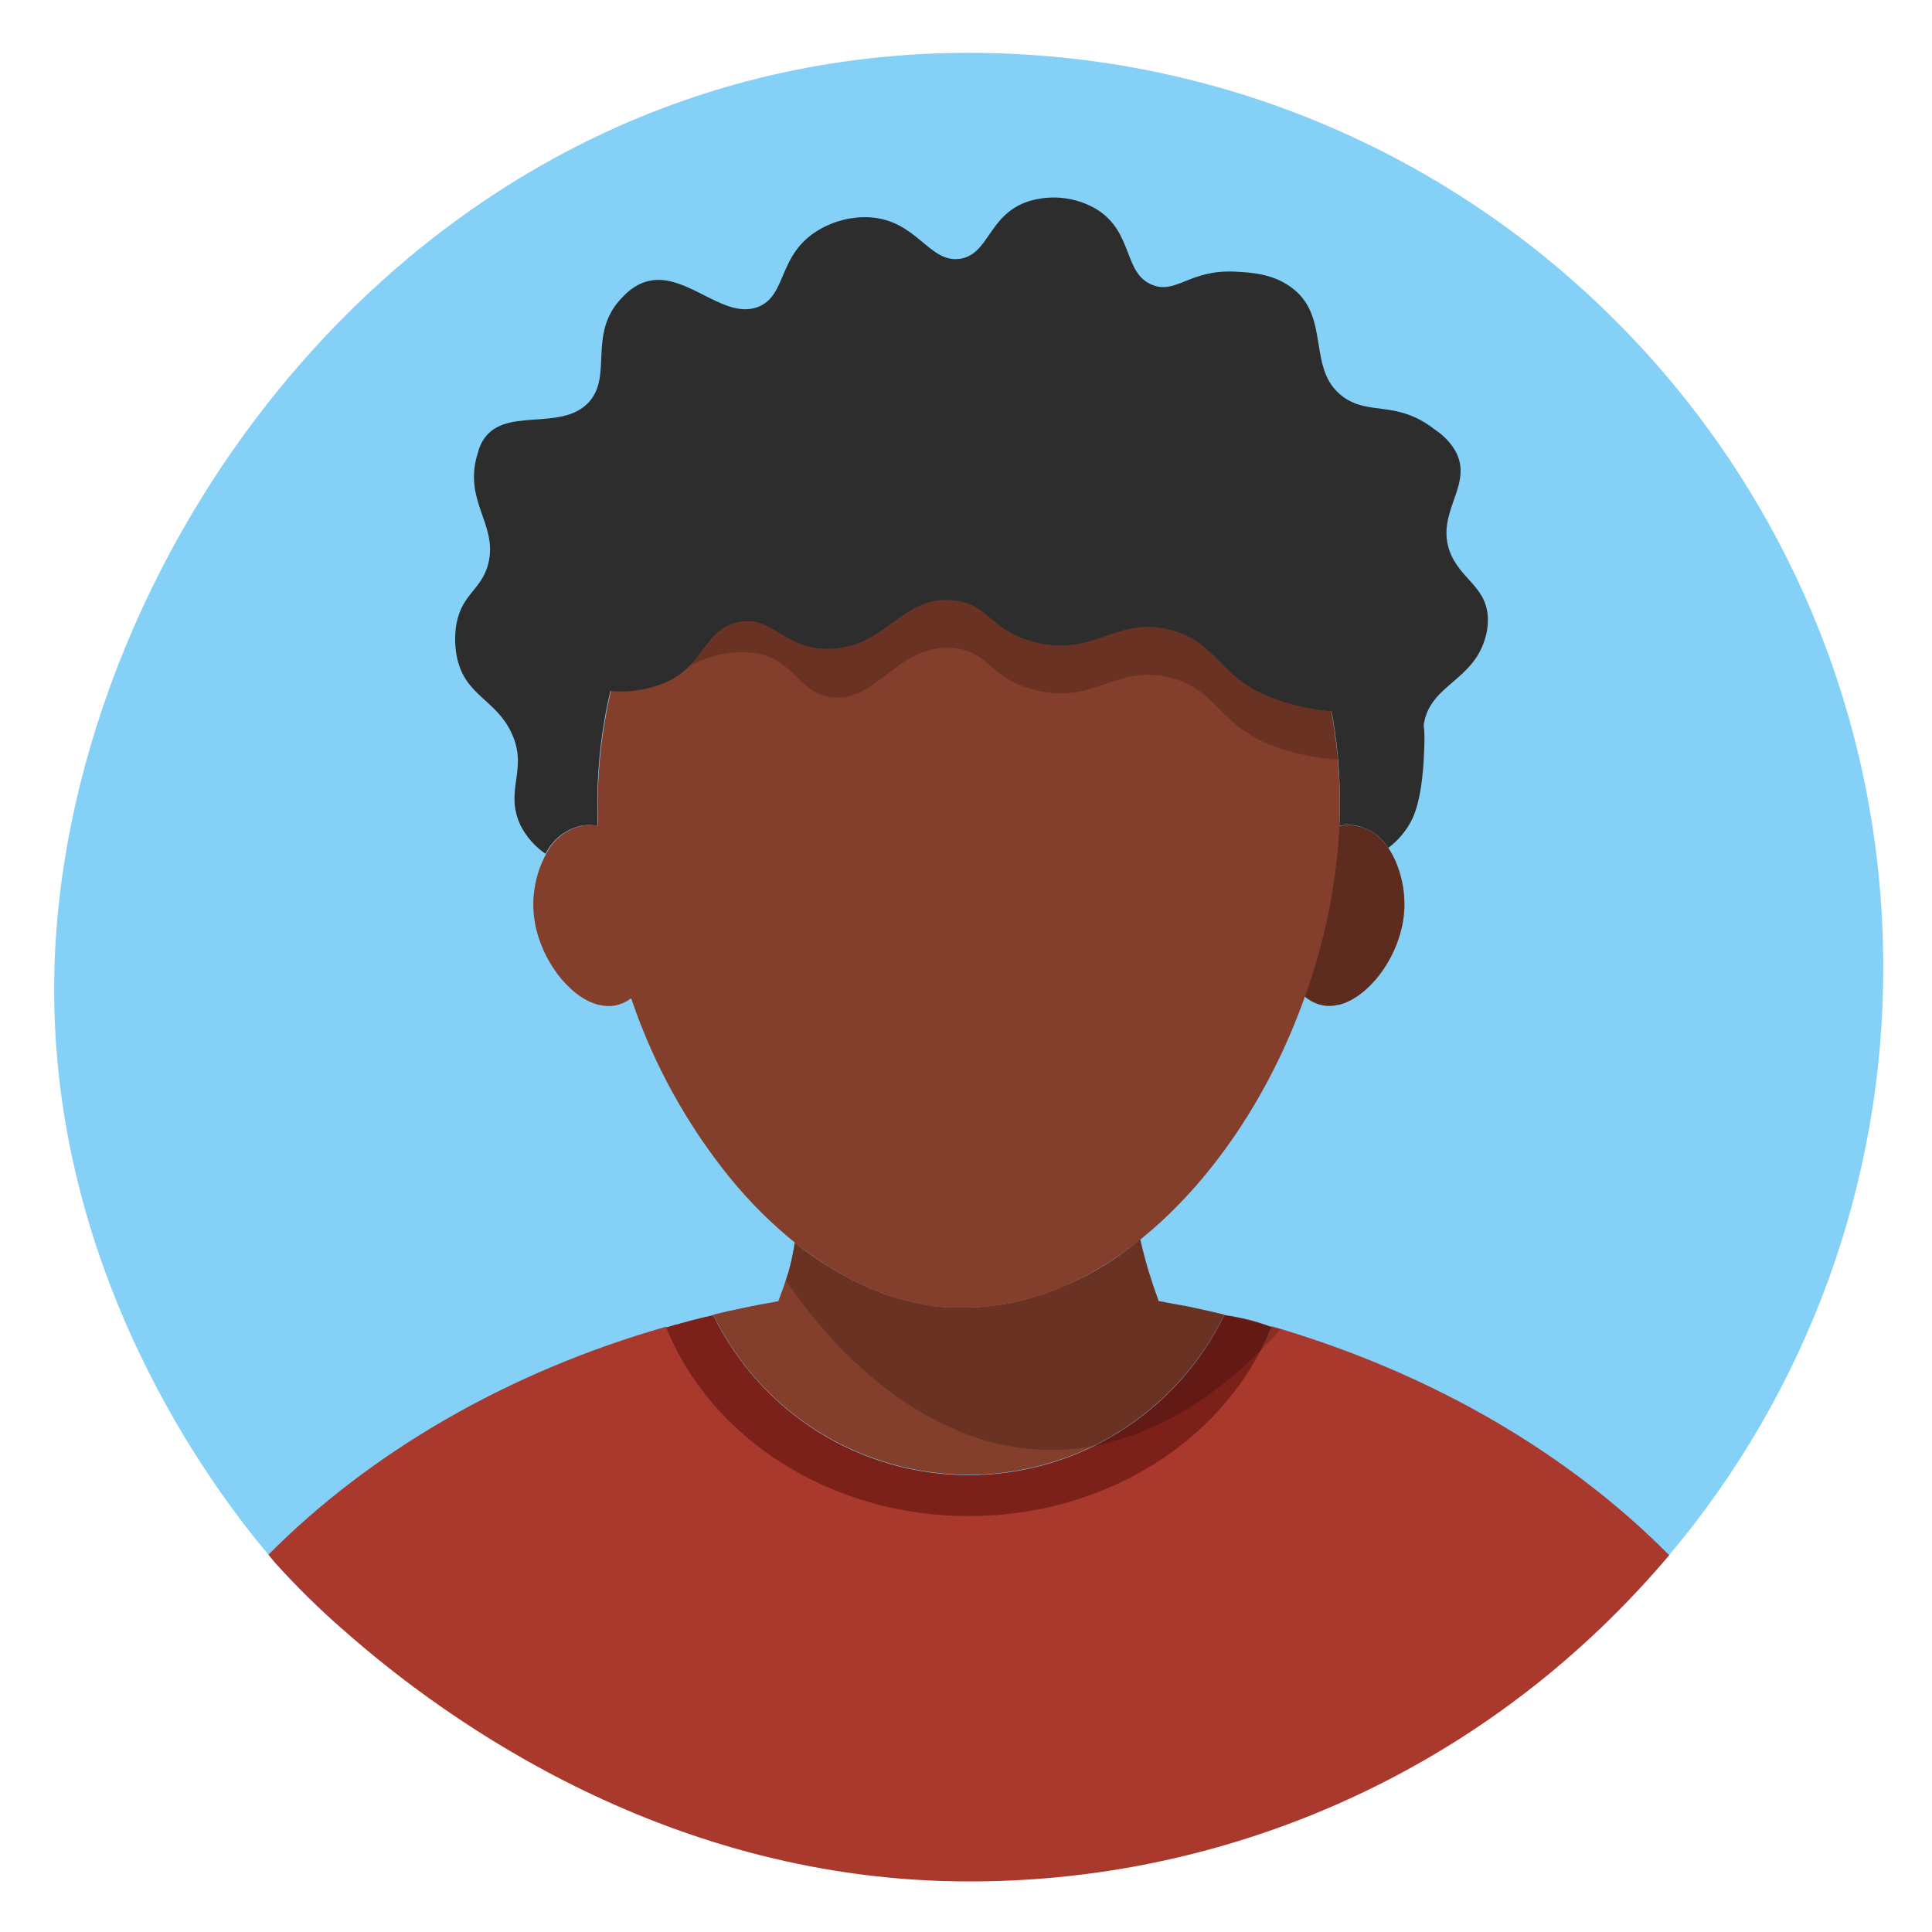
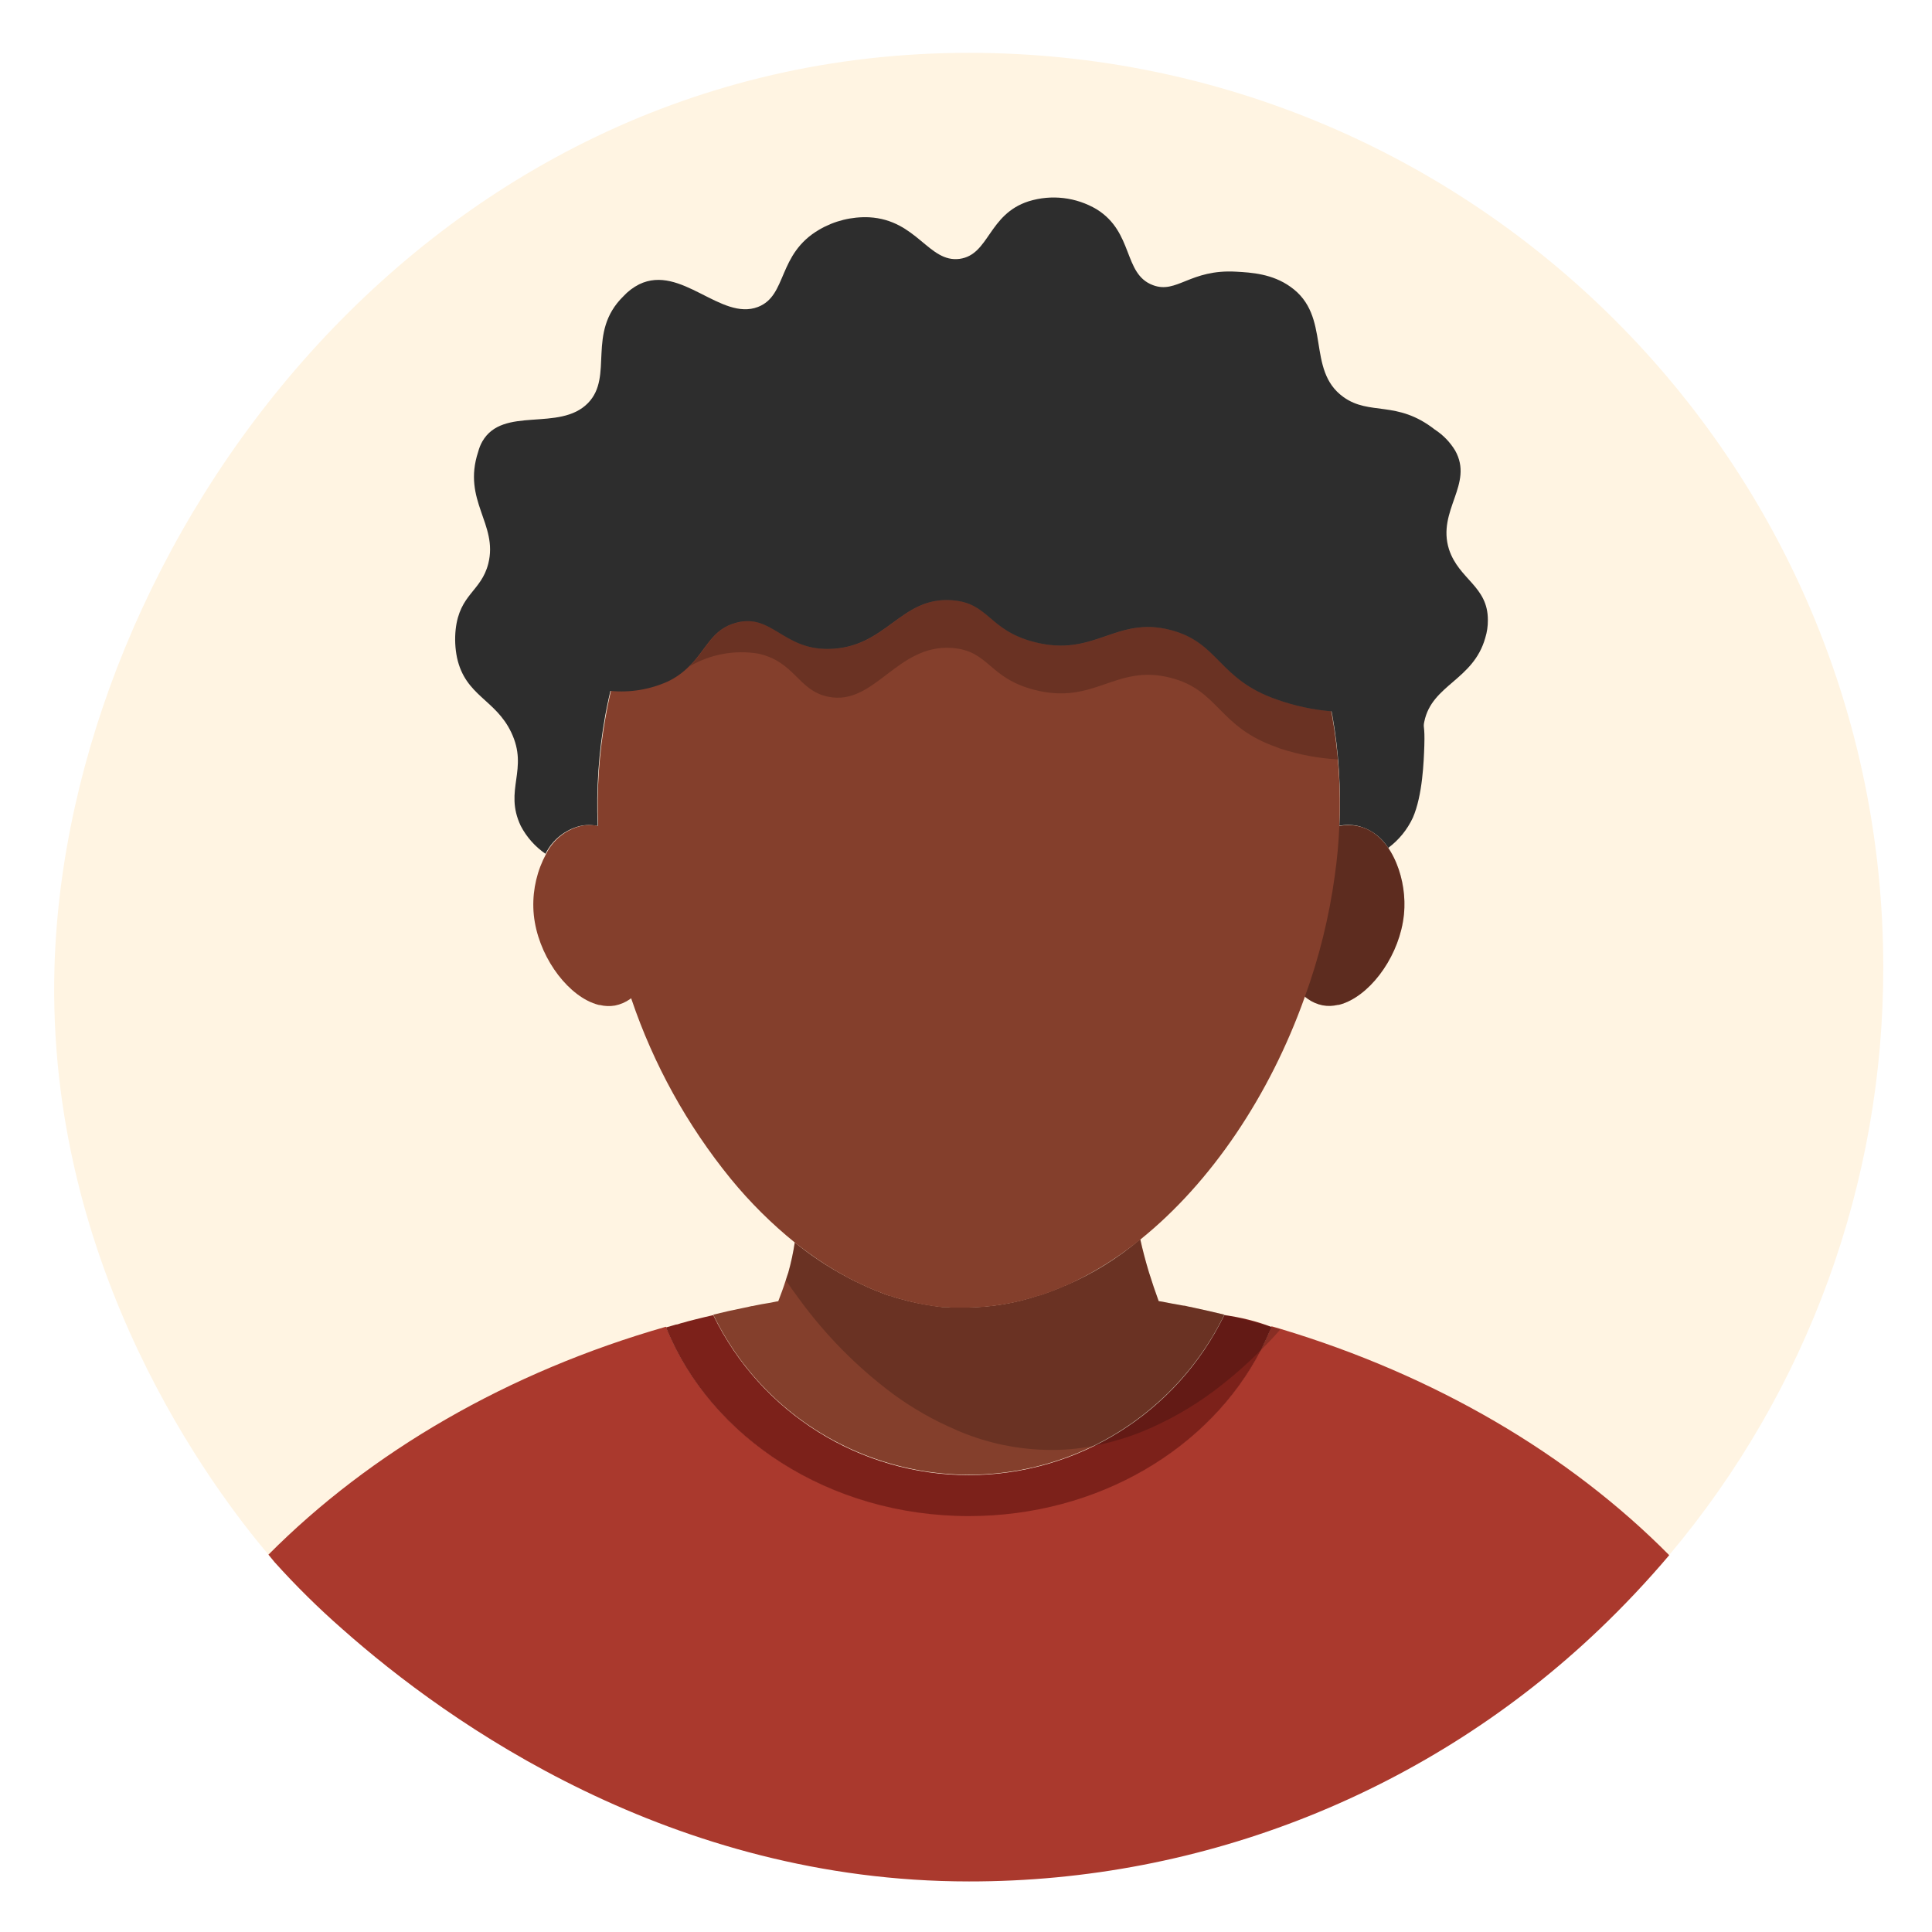
<svg xmlns="http://www.w3.org/2000/svg" width="800px" height="800px" viewBox="0 0 256 256" data-name="Layer 1" id="Layer_1">
  <defs>
-     <style>.cls-1{fill:#84d0f7;}.cls-2{fill:#aa392d;}.cls-3{fill:#7c211a;}.cls-4{fill:#843f2c;}.cls-5{fill:#2d2d2d;}.cls-6{opacity:0.2;}.cls-7{opacity:0.3;}</style>
+     <style>.cls-1{fill:#fff4e2;}.cls-2{fill:#aa392d;}.cls-3{fill:#7c211a;}.cls-4{fill:#843f2c;}.cls-5{fill:#2d2d2d;}.cls-6{opacity:0.2;}.cls-7{opacity:0.3;}</style>
  </defs>
  <g data-name="Male 3" id="Male_3">
    <path class="cls-1" d="M249.54,128.15a120.63,120.63,0,0,1-28.37,77.91,119.07,119.07,0,0,1-9.23,9.82H45.39a102.32,102.32,0,0,1-9-8.88l-.82-1c-7-8.29-29.51-37.68-28.35-77.89C8.86,72.45,55.69,7,128.39,7A121.15,121.15,0,0,1,249.54,128.15Z" id="Wallpaper" />
    <path class="cls-2" d="M221.18,206.07a128,128,0,0,1-9.24,9.81,120.76,120.76,0,0,1-83.55,33.42c-39.39,0-68.91-20.92-83-33.42a106.39,106.39,0,0,1-9-8.88c-.22-.29-.51-.6-.82-1,13.54-13.62,31.73-24.21,52.67-30.2,5.86,14.59,21.6,25,40.12,25,17.2,0,32-9,38.71-22,.53-1,1-2,1.41-3.06.38.11.64.17,1.15.33C190.12,182.22,207.91,192.67,221.18,206.07Z" id="Sweater" />
    <path class="cls-3" d="M168.49,175.83c-.42,1-.88,2-1.41,3.06-6.72,13-21.51,22-38.71,22-18.52,0-34.26-10.45-40.12-25,.44-.13.88-.24,1.32-.38.22,0,.42-.11.64-.17s.46-.11.68-.18a1.42,1.42,0,0,0,.22-.07s1.75-.46,3.4-.83a37.64,37.64,0,0,0,67.72,0A27.56,27.56,0,0,1,168.49,175.83Z" id="Neckband" />
    <path class="cls-4" d="M162.23,174.2a37.81,37.81,0,0,1-17.39,17.41A37.65,37.65,0,0,1,94.51,174.2c1.34-.33,2.69-.64,4.06-.91.33-.06.66-.13,1-.22.18,0,.33-.06.51-.09l.86-.17,1.19-.2c.28-.07.59-.11.9-.18h.09c.33-.86.68-1.78,1-2.8.11-.33.22-.7.33-1a32.83,32.83,0,0,0,.86-4,41.7,41.7,0,0,0,6.88,4.56c.18.09.35.18.53.29l.62.31.75.35.44.2c.11.07.24.11.37.18a3.62,3.62,0,0,1,.44.2l.44.17h0l.19.09.53.2c.2.09.42.17.66.26h0l.73.27.15,0c.15.07.33.11.51.18s.5.15.75.22.24.06.37.09l.68.19a38.16,38.16,0,0,0,4.52.8l.47,0,.33,0c.2,0,.39,0,.61.05l.56,0c.19,0,.41,0,.61,0h.55a30.26,30.26,0,0,0,9.68-1.61.1.1,0,0,0,.07,0,1.57,1.57,0,0,0,.35-.11c.79-.26,1.48-.55,2.12-.79l.83-.36c.07,0,.14-.06.23-.08a38.31,38.31,0,0,0,9.81-6.09q.45,2.06,1.14,4.35c.42,1.36.86,2.64,1.3,3.85.38.07.73.11,1.1.2s.73.13,1.08.2l1.09.2c.26,0,.52.11.79.15s.35.07.53.11C159.56,173.58,160.91,173.87,162.23,174.2Z" id="Neck" />
    <path class="cls-5" d="M197.15,82.14a7.76,7.76,0,0,1-.35,2.4c-1.59,5.6-7.06,6.17-8.07,11.07-.2.9.09.44,0,3.21-.07,2-.22,6.55-1.52,9.53a10.51,10.51,0,0,1-3.26,4,6.61,6.61,0,0,0-4.13-2.93,6,6,0,0,0-2.35,0,66.51,66.51,0,0,0-.93-14.66A65.21,65.21,0,0,0,174,85c-.46-1.39-1-2.78-1.54-4.14a73.65,73.65,0,0,0-8.58-15.39C155.29,53.76,143,45.06,128.22,45.1a39.51,39.51,0,0,0-24.3,8.82C96.34,59.83,90.25,68.14,86,77A71.9,71.9,0,0,0,80.2,94.79a66.62,66.62,0,0,0-1,14.66,5.42,5.42,0,0,0-2.34,0,7,7,0,0,0-4.58,3.68A10.19,10.19,0,0,1,69,109.43c-2.27-4.79,1.1-7.45-1.26-12.39-2.09-4.39-6.06-4.81-7.18-9.88a12.21,12.21,0,0,1-.18-3.77c.53-4.69,3.37-5,4.32-8.7,1.33-5.27-3.48-8.34-1.34-14.82a5.7,5.7,0,0,1,.55-1.37c2.73-4.76,10.23-1.23,14-5.09,3.46-3.55-.25-9.3,4.69-14.15a7.39,7.39,0,0,1,2.1-1.59c5.55-2.69,10.82,4.9,15.74,3,3.92-1.52,2.53-7,8.13-10.25a12.07,12.07,0,0,1,6.59-1.63c6.35.35,7.89,6.06,12,5.51,3.94-.55,3.77-5.91,9.15-7.63a11.18,11.18,0,0,1,9,1.06c4.94,3.06,3.5,8.57,7.45,10.05,3.18,1.21,4.92-2.14,11.05-1.78,2,.11,4.78.28,7.18,2C176.5,41.88,173,49,178,52.6c3.5,2.53,7.07.37,12.12,4.32a8.64,8.64,0,0,1,2.69,2.77c2.52,4.48-2.44,7.94-.81,13.1C193.32,76.8,197.15,77.66,197.15,82.14Z" id="Hairs" />
    <path class="cls-6" d="M169.64,176.16c-.84,1-1.68,1.85-2.56,2.73a56.41,56.41,0,0,1-6.24,5.43,43.63,43.63,0,0,1-9.43,5.35,35.49,35.49,0,0,1-6.57,1.94,28.92,28.92,0,0,1-6,.51,31.61,31.61,0,0,1-11.53-2.38c-.22-.09-.44-.18-.66-.29a41.83,41.83,0,0,1-8.25-4.69A59.16,59.16,0,0,1,105.8,172c-.58-.77-1.13-1.56-1.68-2.36.11-.33.22-.7.33-1a32.83,32.83,0,0,0,.86-4c.6.46,1.19.93,1.81,1.37a43.31,43.31,0,0,0,5.07,3.19c.18.09.35.18.53.29l.62.31.75.35.44.2.37.18a3.62,3.62,0,0,1,.44.2l.44.17h0l.19.09.53.2.66.26h0l.73.27.15,0c.15.07.33.11.51.18s.5.15.75.22.24.06.37.09l.68.19a32,32,0,0,0,4.52.8l.47,0,.33,0c.2,0,.39,0,.61.05l.56,0c.19,0,.41,0,.61,0h.55a31.38,31.38,0,0,0,9.68-1.61.1.1,0,0,0,.07,0,1.57,1.57,0,0,0,.35-.11c.66-.22,1.3-.46,1.94-.73l.18-.06c.28-.11.55-.24.83-.36.07,0,.14-.06.23-.08a45.63,45.63,0,0,0,8.2-4.85c.55-.4,1.08-.82,1.61-1.24q.45,2.06,1.14,4.35c.42,1.36.86,2.64,1.3,3.85.38.07.73.11,1.1.2s.73.13,1.08.2l1.09.2c.26,0,.52.11.79.15s.35.07.53.11c1.36.29,2.71.58,4,.91,2.12.48,4.21,1,6.26,1.63Z" id="NeckShadow" />
    <path class="cls-4" d="M186.09,120.25c-.15,5.16-3.45,10.38-7.14,12.3a7,7,0,0,1-1.56.6l-.12,0a5,5,0,0,1-2,.06,5.13,5.13,0,0,1-2-.87l-.28-.21a7.2,7.2,0,0,1-1.11-1.1c-2.66-3.21-3.75-9.22-2-14a14.66,14.66,0,0,1,3.21-5,9,9,0,0,1,4.4-2.58,6,6,0,0,1,2.35,0C184.2,110.31,186.23,115.93,186.09,120.25Z" id="RightEar" />
    <path class="cls-7" d="M186.08,120.25c-.15,5.16-3.43,10.39-7.14,12.3a6.81,6.81,0,0,1-1.54.6.32.32,0,0,1-.13,0,4.51,4.51,0,0,1-2,.07,5.14,5.14,0,0,1-2-.86,2.21,2.21,0,0,0-.29-.22,6.8,6.8,0,0,1-1.1-1.11c-2.49-3-3.59-8.44-2.27-13.05.09-.33.2-.64.31-.94a14.45,14.45,0,0,1,3.22-5,8.81,8.81,0,0,1,4.39-2.58,6,6,0,0,1,2.35,0,6.61,6.61,0,0,1,4.13,2.93A13.8,13.8,0,0,1,186.08,120.25Z" id="RightEarShadow" />
    <path class="cls-4" d="M84.88,131.05a7.13,7.13,0,0,1-1.24,1.22s-.11.06-.15.11a5.26,5.26,0,0,1-2,.86,4.9,4.9,0,0,1-2-.07.26.26,0,0,1-.11,0,7.22,7.22,0,0,1-1.57-.6c-3.68-1.91-7-7.14-7.14-12.3a14.17,14.17,0,0,1,1.7-7.14,7,7,0,0,1,4.58-3.68,5.42,5.42,0,0,1,2.34,0A8.62,8.62,0,0,1,83.62,112a14.42,14.42,0,0,1,3.22,5,12.58,12.58,0,0,1,.44,1.48C88.38,123,87.26,128.19,84.88,131.05Z" id="LeftEar" />
    <path class="cls-4" d="M177.47,109.45c-.09,2.18-.29,4.37-.6,6.55a77.85,77.85,0,0,1-4,16.16c-4.63,13-12.39,24.53-21.75,32.07-.53.42-1.06.84-1.61,1.24a45.63,45.63,0,0,1-8.2,4.85c-.09,0-.16.06-.23.08-.28.12-.55.25-.83.36l-.18.06c-.64.27-1.28.51-1.94.73a1.57,1.57,0,0,1-.35.11.1.1,0,0,1-.07,0,31.38,31.38,0,0,1-9.68,1.61h-.55c-.2,0-.42,0-.61,0l-.56,0c-.22,0-.41,0-.61-.05l-.33,0-.47,0a32,32,0,0,1-4.52-.8l-.68-.19c-.13,0-.24-.07-.37-.09s-.51-.16-.75-.22-.36-.11-.51-.18l-.15,0-.73-.27h0l-.66-.26-.53-.2-.19-.09h0l-.44-.17a3.62,3.62,0,0,0-.44-.2l-.37-.18-.44-.2-.75-.35-.62-.31c-.18-.11-.35-.2-.53-.29a43.31,43.31,0,0,1-5.07-3.19c-.62-.44-1.21-.91-1.81-1.37a58.6,58.6,0,0,1-8.51-8.46,76.62,76.62,0,0,1-13.16-23.81c-.15-.36-.26-.73-.4-1.11a77.71,77.71,0,0,1-3.39-14.55c-.18-1.19-.31-2.38-.42-3.59-.09-1-.15-2-.2-3.06,0-.18,0-.33,0-.51a66.62,66.62,0,0,1,1-14.66A71.9,71.9,0,0,1,86,77c4.21-8.84,10.3-17.15,17.88-23.06a39.51,39.51,0,0,1,24.3-8.82c14.81,0,27.07,8.66,35.64,20.37a73.65,73.65,0,0,1,8.58,15.39c.55,1.36,1.08,2.75,1.54,4.14a65.21,65.21,0,0,1,2.56,9.79A66.51,66.51,0,0,1,177.47,109.45Z" id="Head" />
    <path class="cls-6" d="M177.31,100.63a30.22,30.22,0,0,1-7.65-1.43l-.4-.16c-7.89-2.71-7.67-7.56-14.15-9.23-7.32-1.88-10.05,3.68-18.08,1.59-6.1-1.59-5.93-5.16-10.86-5.54-7.34-.55-10.25,7.72-16.43,6.46-4-.81-4.38-4.63-9.26-5.71a13.65,13.65,0,0,0-9.14,1.7h0c2.36-2.27,3-5,6.35-5.82,4.63-1.17,6.15,3.57,12.1,3.5,7.72-.08,9.53-7,16.43-6.45,4.93.37,4.76,3.94,10.86,5.53,8,2.09,10.76-3.48,18.08-1.59,6.48,1.68,6.26,6.53,14.15,9.24a28.71,28.71,0,0,0,7.19,1.54s.13,1.06.42,3.13C177.27,100.43,177.31,100.63,177.31,100.63Z" id="HairsShadow" />
    <path class="cls-5" d="M182.73,92.72a6.12,6.12,0,0,1-2.93,1.36l-.35.07a13,13,0,0,1-3,.11,28.71,28.71,0,0,1-7.19-1.54c-7.89-2.71-7.67-7.56-14.15-9.24-7.32-1.89-10.05,3.68-18.08,1.59-6.1-1.59-5.93-5.16-10.86-5.53-6.9-.53-8.71,6.37-16.43,6.45-5.95.07-7.47-4.67-12.1-3.5-3.35.84-4,3.55-6.35,5.82a10,10,0,0,1-2.82,2,15.05,15.05,0,0,1-7.58,1.24c-2.8-.27-5.38-1.33-6.68-3.11-3.69-5.07,3.06-15.26,5.93-19.62C95.24,46,121.49,41.22,124.91,40.67c.88-.15,2-.33,3.64-.51C136.57,39.3,154,39,168,51.07,183.06,64.06,188.84,87.25,182.73,92.72Z" data-name="Hairs" id="Hairs-2" />
  </g>
</svg>
